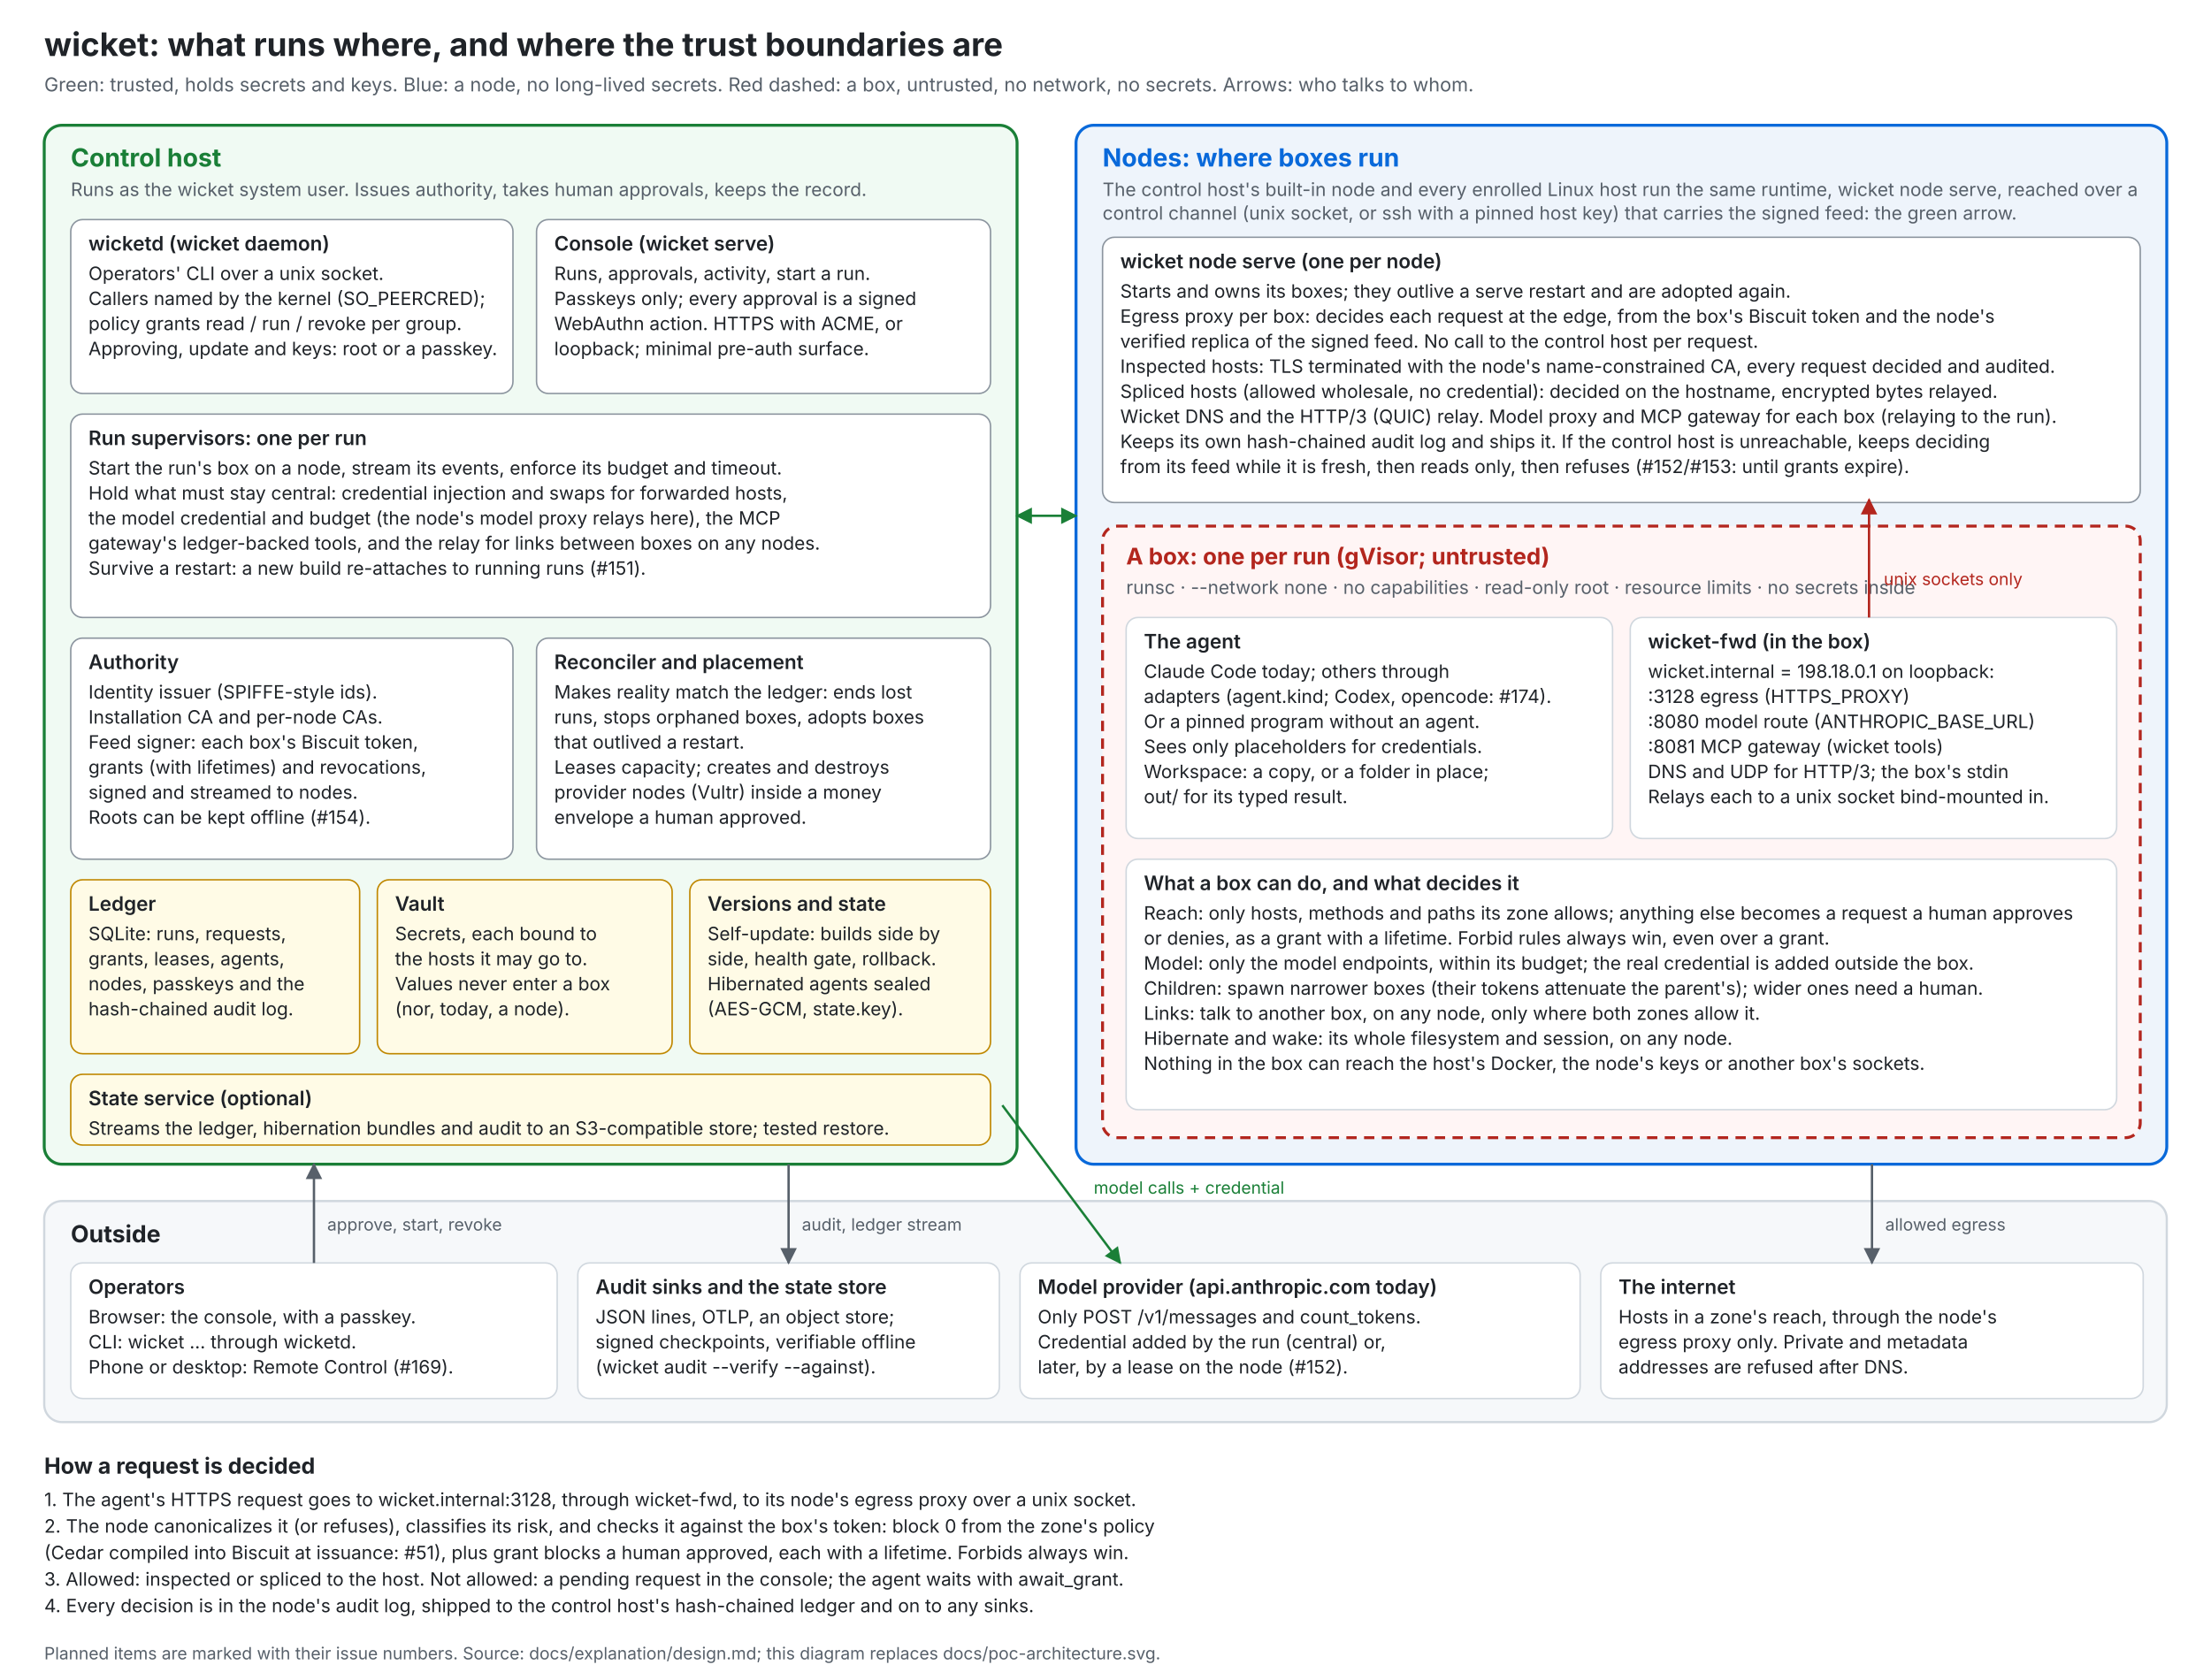
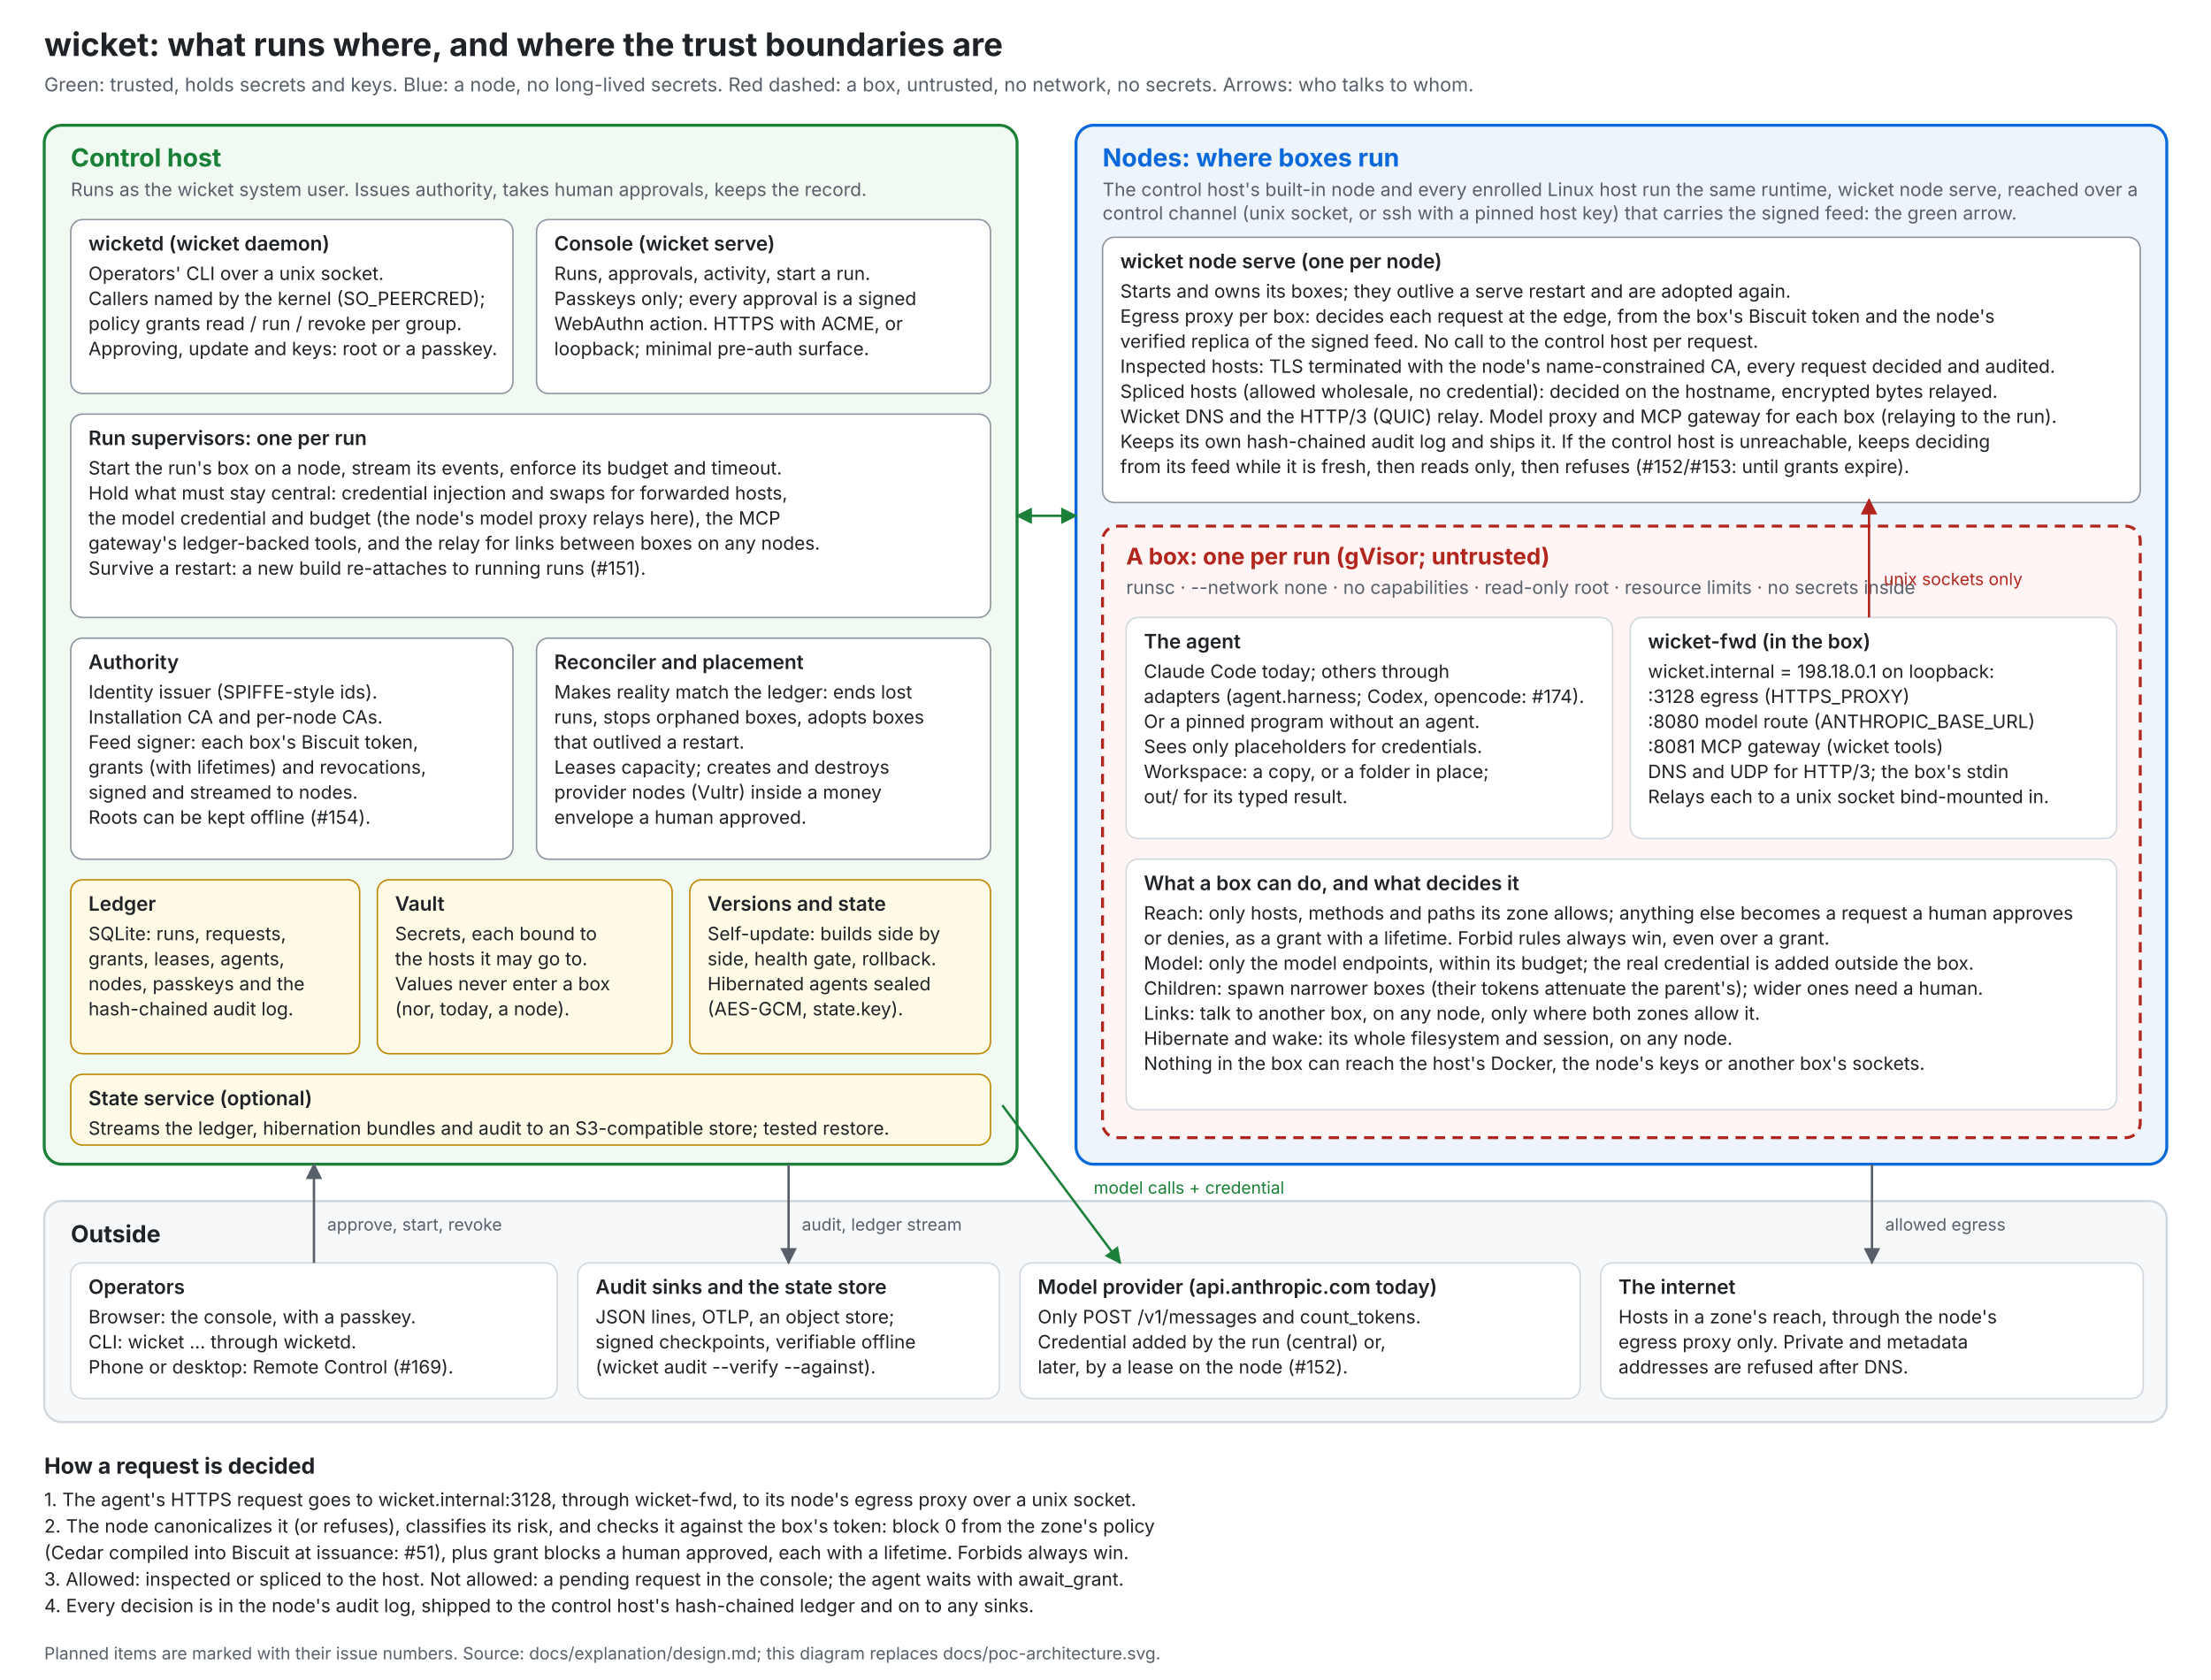
<svg xmlns="http://www.w3.org/2000/svg" width="1500" height="1140" viewBox="0 0 1500 1140" font-family="Inter, Helvetica, Arial, sans-serif">
  <defs>
    <marker id="a" viewBox="0 0 10 10" refX="9" refY="5" markerWidth="7" markerHeight="7" orient="auto-start-reverse">
      <path d="M0,0 L10,5 L0,10 z" fill="#57606a" />
    </marker>
    <marker id="g" viewBox="0 0 10 10" refX="9" refY="5" markerWidth="7" markerHeight="7" orient="auto-start-reverse">
      <path d="M0,0 L10,5 L0,10 z" fill="#1a7f37" />
    </marker>
    <marker id="r" viewBox="0 0 10 10" refX="9" refY="5" markerWidth="7" markerHeight="7" orient="auto-start-reverse">
      <path d="M0,0 L10,5 L0,10 z" fill="#b3261e" />
    </marker>
  </defs>
  <rect x="0" y="0" width="1500" height="1140" rx="0" fill="#ffffff" stroke="#ffffff" stroke-width="1.5" />
  <text x="30" y="38" font-size="22" font-weight="700" fill="#1f2328" text-anchor="start">wicket: what runs where, and where the trust boundaries are</text>
  <text x="30" y="62" font-size="13" font-weight="normal" fill="#57606a" text-anchor="start">Green: trusted, holds secrets and keys. Blue: a node, no long-lived secrets. Red dashed: a box, untrusted, no network, no secrets. Arrows: who talks to whom.</text>
  <rect x="30" y="85" width="660" height="705" rx="12" fill="#f0faf3" stroke="#1a7f37" stroke-width="2" />
  <text x="48" y="113" font-size="17" font-weight="700" fill="#1a7f37" text-anchor="start">Control host</text>
  <text x="48" y="133" font-size="12.5" font-weight="normal" fill="#57606a" text-anchor="start">Runs as the wicket system user. Issues authority, takes human approvals, keeps the record.</text>
  <rect x="48" y="149" width="300" height="118" rx="8" fill="#ffffff" stroke="#8c959f" stroke-width="1" />
  <text x="60" y="170" font-size="13.5" font-weight="600" fill="#1f2328" text-anchor="start">wicketd (wicket daemon)</text>
  <text x="60" y="190" font-size="12.5" font-weight="normal" fill="#1f2328" text-anchor="start">Operators' CLI over a unix socket.</text>
  <text x="60" y="207" font-size="12.5" font-weight="normal" fill="#1f2328" text-anchor="start">Callers named by the kernel (SO_PEERCRED);</text>
  <text x="60" y="224" font-size="12.5" font-weight="normal" fill="#1f2328" text-anchor="start">policy grants read / run / revoke per group.</text>
  <text x="60" y="241" font-size="12.5" font-weight="normal" fill="#1f2328" text-anchor="start">Approving, update and keys: root or a passkey.</text>
  <rect x="364" y="149" width="308" height="118" rx="8" fill="#ffffff" stroke="#8c959f" stroke-width="1" />
  <text x="376" y="170" font-size="13.5" font-weight="600" fill="#1f2328" text-anchor="start">Console (wicket serve)</text>
  <text x="376" y="190" font-size="12.5" font-weight="normal" fill="#1f2328" text-anchor="start">Runs, approvals, activity, start a run.</text>
  <text x="376" y="207" font-size="12.5" font-weight="normal" fill="#1f2328" text-anchor="start">Passkeys only; every approval is a signed</text>
  <text x="376" y="224" font-size="12.5" font-weight="normal" fill="#1f2328" text-anchor="start">WebAuthn action. HTTPS with ACME, or</text>
  <text x="376" y="241" font-size="12.5" font-weight="normal" fill="#1f2328" text-anchor="start">loopback; minimal pre-auth surface.</text>
  <rect x="48" y="281" width="624" height="138" rx="8" fill="#ffffff" stroke="#8c959f" stroke-width="1" />
  <text x="60" y="302" font-size="13.5" font-weight="600" fill="#1f2328" text-anchor="start">Run supervisors: one per run</text>
  <text x="60" y="322" font-size="12.5" font-weight="normal" fill="#1f2328" text-anchor="start">Start the run's box on a node, stream its events, enforce its budget and timeout.</text>
  <text x="60" y="339" font-size="12.5" font-weight="normal" fill="#1f2328" text-anchor="start">Hold what must stay central: credential injection and swaps for forwarded hosts,</text>
  <text x="60" y="356" font-size="12.5" font-weight="normal" fill="#1f2328" text-anchor="start">the model credential and budget (the node's model proxy relays here), the MCP</text>
  <text x="60" y="373" font-size="12.5" font-weight="normal" fill="#1f2328" text-anchor="start">gateway's ledger-backed tools, and the relay for links between boxes on any nodes.</text>
  <text x="60" y="390" font-size="12.5" font-weight="normal" fill="#1f2328" text-anchor="start">Survive a restart: a new build re-attaches to running runs (#151).</text>
  <rect x="48" y="433" width="300" height="150" rx="8" fill="#ffffff" stroke="#8c959f" stroke-width="1" />
  <text x="60" y="454" font-size="13.5" font-weight="600" fill="#1f2328" text-anchor="start">Authority</text>
  <text x="60" y="474" font-size="12.5" font-weight="normal" fill="#1f2328" text-anchor="start">Identity issuer (SPIFFE-style ids).</text>
  <text x="60" y="491" font-size="12.5" font-weight="normal" fill="#1f2328" text-anchor="start">Installation CA and per-node CAs.</text>
  <text x="60" y="508" font-size="12.5" font-weight="normal" fill="#1f2328" text-anchor="start">Feed signer: each box's Biscuit token,</text>
  <text x="60" y="525" font-size="12.5" font-weight="normal" fill="#1f2328" text-anchor="start">grants (with lifetimes) and revocations,</text>
  <text x="60" y="542" font-size="12.5" font-weight="normal" fill="#1f2328" text-anchor="start">signed and streamed to nodes.</text>
  <text x="60" y="559" font-size="12.5" font-weight="normal" fill="#1f2328" text-anchor="start">Roots can be kept offline (#154).</text>
  <rect x="364" y="433" width="308" height="150" rx="8" fill="#ffffff" stroke="#8c959f" stroke-width="1" />
  <text x="376" y="454" font-size="13.5" font-weight="600" fill="#1f2328" text-anchor="start">Reconciler and placement</text>
  <text x="376" y="474" font-size="12.5" font-weight="normal" fill="#1f2328" text-anchor="start">Makes reality match the ledger: ends lost</text>
  <text x="376" y="491" font-size="12.5" font-weight="normal" fill="#1f2328" text-anchor="start">runs, stops orphaned boxes, adopts boxes</text>
  <text x="376" y="508" font-size="12.5" font-weight="normal" fill="#1f2328" text-anchor="start">that outlived a restart.</text>
  <text x="376" y="525" font-size="12.5" font-weight="normal" fill="#1f2328" text-anchor="start">Leases capacity; creates and destroys</text>
  <text x="376" y="542" font-size="12.5" font-weight="normal" fill="#1f2328" text-anchor="start">provider nodes (Vultr) inside a money</text>
  <text x="376" y="559" font-size="12.5" font-weight="normal" fill="#1f2328" text-anchor="start">envelope a human approved.</text>
  <rect x="48" y="597" width="196" height="118" rx="8" fill="#fffbe6" stroke="#bf8700" stroke-width="1" />
  <text x="60" y="618" font-size="13.5" font-weight="600" fill="#1f2328" text-anchor="start">Ledger</text>
  <text x="60" y="638" font-size="12.5" font-weight="normal" fill="#1f2328" text-anchor="start">SQLite: runs, requests,</text>
  <text x="60" y="655" font-size="12.5" font-weight="normal" fill="#1f2328" text-anchor="start">grants, leases, agents,</text>
  <text x="60" y="672" font-size="12.5" font-weight="normal" fill="#1f2328" text-anchor="start">nodes, passkeys and the</text>
  <text x="60" y="689" font-size="12.5" font-weight="normal" fill="#1f2328" text-anchor="start">hash-chained audit log.</text>
  <rect x="256" y="597" width="200" height="118" rx="8" fill="#fffbe6" stroke="#bf8700" stroke-width="1" />
  <text x="268" y="618" font-size="13.5" font-weight="600" fill="#1f2328" text-anchor="start">Vault</text>
  <text x="268" y="638" font-size="12.5" font-weight="normal" fill="#1f2328" text-anchor="start">Secrets, each bound to</text>
  <text x="268" y="655" font-size="12.5" font-weight="normal" fill="#1f2328" text-anchor="start">the hosts it may go to.</text>
  <text x="268" y="672" font-size="12.5" font-weight="normal" fill="#1f2328" text-anchor="start">Values never enter a box</text>
  <text x="268" y="689" font-size="12.5" font-weight="normal" fill="#1f2328" text-anchor="start">(nor, today, a node).</text>
  <rect x="468" y="597" width="204" height="118" rx="8" fill="#fffbe6" stroke="#bf8700" stroke-width="1" />
  <text x="480" y="618" font-size="13.5" font-weight="600" fill="#1f2328" text-anchor="start">Versions and state</text>
  <text x="480" y="638" font-size="12.5" font-weight="normal" fill="#1f2328" text-anchor="start">Self-update: builds side by</text>
  <text x="480" y="655" font-size="12.5" font-weight="normal" fill="#1f2328" text-anchor="start">side, health gate, rollback.</text>
  <text x="480" y="672" font-size="12.5" font-weight="normal" fill="#1f2328" text-anchor="start">Hibernated agents sealed</text>
  <text x="480" y="689" font-size="12.5" font-weight="normal" fill="#1f2328" text-anchor="start">(AES-GCM, state.key).</text>
  <rect x="48" y="729" width="624" height="48" rx="8" fill="#fffbe6" stroke="#bf8700" stroke-width="1" />
  <text x="60" y="750" font-size="13.5" font-weight="600" fill="#1f2328" text-anchor="start">State service (optional)</text>
  <text x="60" y="770" font-size="12.5" font-weight="normal" fill="#1f2328" text-anchor="start">Streams the ledger, hibernation bundles and audit to an S3-compatible store; tested restore.</text>
  <rect x="730" y="85" width="740" height="705" rx="12" fill="#eef4fb" stroke="#0969da" stroke-width="2" />
  <text x="748" y="113" font-size="17" font-weight="700" fill="#0969da" text-anchor="start">Nodes: where boxes run</text>
  <text x="748" y="133" font-size="12.5" font-weight="normal" fill="#57606a" text-anchor="start">The control host's built-in node and every enrolled Linux host run the same runtime, wicket node serve, reached over a</text>
  <text x="748" y="149" font-size="12.5" font-weight="normal" fill="#57606a" text-anchor="start">control channel (unix socket, or ssh with a pinned host key) that carries the signed feed: the green arrow.</text>
  <rect x="748" y="161" width="704" height="180" rx="8" fill="#ffffff" stroke="#8c959f" stroke-width="1" />
  <text x="760" y="182" font-size="13.5" font-weight="600" fill="#1f2328" text-anchor="start">wicket node serve (one per node)</text>
  <text x="760" y="202" font-size="12.5" font-weight="normal" fill="#1f2328" text-anchor="start">Starts and owns its boxes; they outlive a serve restart and are adopted again.</text>
  <text x="760" y="219" font-size="12.5" font-weight="normal" fill="#1f2328" text-anchor="start">Egress proxy per box: decides each request at the edge, from the box's Biscuit token and the node's</text>
  <text x="760" y="236" font-size="12.5" font-weight="normal" fill="#1f2328" text-anchor="start">  verified replica of the signed feed. No call to the control host per request.</text>
  <text x="760" y="253" font-size="12.5" font-weight="normal" fill="#1f2328" text-anchor="start">  Inspected hosts: TLS terminated with the node's name-constrained CA, every request decided and audited.</text>
  <text x="760" y="270" font-size="12.5" font-weight="normal" fill="#1f2328" text-anchor="start">  Spliced hosts (allowed wholesale, no credential): decided on the hostname, encrypted bytes relayed.</text>
  <text x="760" y="287" font-size="12.5" font-weight="normal" fill="#1f2328" text-anchor="start">Wicket DNS and the HTTP/3 (QUIC) relay. Model proxy and MCP gateway for each box (relaying to the run).</text>
  <text x="760" y="304" font-size="12.5" font-weight="normal" fill="#1f2328" text-anchor="start">Keeps its own hash-chained audit log and ships it. If the control host is unreachable, keeps deciding</text>
  <text x="760" y="321" font-size="12.5" font-weight="normal" fill="#1f2328" text-anchor="start">  from its feed while it is fresh, then reads only, then refuses (#152/#153: until grants expire).</text>
  <rect x="748" y="357" width="704" height="415" rx="10" fill="#fff5f5" stroke="#b3261e" stroke-width="2" stroke-dasharray="7 5" />
  <text x="764" y="383" font-size="15.5" font-weight="700" fill="#b3261e" text-anchor="start">A box: one per run (gVisor; untrusted)</text>
  <text x="764" y="403" font-size="12.5" font-weight="normal" fill="#57606a" text-anchor="start">runsc · --network none · no capabilities · read-only root · resource limits · no secrets inside</text>
  <rect x="764" y="419" width="330" height="150" rx="8" fill="#ffffff" stroke="#d0d7de" stroke-width="1" />
  <text x="776" y="440" font-size="13.5" font-weight="600" fill="#1f2328" text-anchor="start">The agent</text>
  <text x="776" y="460" font-size="12.5" font-weight="normal" fill="#1f2328" text-anchor="start">Claude Code today; others through</text>
-   <text x="776" y="477" font-size="12.5" font-weight="normal" fill="#1f2328" text-anchor="start">adapters (agent.kind; Codex, opencode: #174).</text>
+   <text x="776" y="477" font-size="12.5" font-weight="normal" fill="#1f2328" text-anchor="start">adapters (agent.harness; Codex, opencode: #174).</text>
  <text x="776" y="494" font-size="12.5" font-weight="normal" fill="#1f2328" text-anchor="start">Or a pinned program without an agent.</text>
  <text x="776" y="511" font-size="12.5" font-weight="normal" fill="#1f2328" text-anchor="start">Sees only placeholders for credentials.</text>
  <text x="776" y="528" font-size="12.5" font-weight="normal" fill="#1f2328" text-anchor="start">Workspace: a copy, or a folder in place;</text>
  <text x="776" y="545" font-size="12.5" font-weight="normal" fill="#1f2328" text-anchor="start">out/ for its typed result.</text>
  <rect x="1106" y="419" width="330" height="150" rx="8" fill="#ffffff" stroke="#d0d7de" stroke-width="1" />
  <text x="1118" y="440" font-size="13.5" font-weight="600" fill="#1f2328" text-anchor="start">wicket-fwd (in the box)</text>
  <text x="1118" y="460" font-size="12.5" font-weight="normal" fill="#1f2328" text-anchor="start">wicket.internal = 198.18.0.1 on loopback:</text>
  <text x="1118" y="477" font-size="12.5" font-weight="normal" fill="#1f2328" text-anchor="start">  :3128 egress (HTTPS_PROXY)</text>
  <text x="1118" y="494" font-size="12.5" font-weight="normal" fill="#1f2328" text-anchor="start">  :8080 model route (ANTHROPIC_BASE_URL)</text>
  <text x="1118" y="511" font-size="12.5" font-weight="normal" fill="#1f2328" text-anchor="start">  :8081 MCP gateway (wicket tools)</text>
  <text x="1118" y="528" font-size="12.5" font-weight="normal" fill="#1f2328" text-anchor="start">  DNS and UDP for HTTP/3; the box's stdin</text>
  <text x="1118" y="545" font-size="12.5" font-weight="normal" fill="#1f2328" text-anchor="start">Relays each to a unix socket bind-mounted in.</text>
  <rect x="764" y="583" width="672" height="170" rx="8" fill="#ffffff" stroke="#d0d7de" stroke-width="1" />
  <text x="776" y="604" font-size="13.5" font-weight="600" fill="#1f2328" text-anchor="start">What a box can do, and what decides it</text>
  <text x="776" y="624" font-size="12.5" font-weight="normal" fill="#1f2328" text-anchor="start">Reach: only hosts, methods and paths its zone allows; anything else becomes a request a human approves</text>
  <text x="776" y="641" font-size="12.5" font-weight="normal" fill="#1f2328" text-anchor="start">  or denies, as a grant with a lifetime. Forbid rules always win, even over a grant.</text>
  <text x="776" y="658" font-size="12.5" font-weight="normal" fill="#1f2328" text-anchor="start">Model: only the model endpoints, within its budget; the real credential is added outside the box.</text>
  <text x="776" y="675" font-size="12.5" font-weight="normal" fill="#1f2328" text-anchor="start">Children: spawn narrower boxes (their tokens attenuate the parent's); wider ones need a human.</text>
  <text x="776" y="692" font-size="12.5" font-weight="normal" fill="#1f2328" text-anchor="start">Links: talk to another box, on any node, only where both zones allow it.</text>
  <text x="776" y="709" font-size="12.5" font-weight="normal" fill="#1f2328" text-anchor="start">Hibernate and wake: its whole filesystem and session, on any node.</text>
  <text x="776" y="726" font-size="12.5" font-weight="normal" fill="#1f2328" text-anchor="start">Nothing in the box can reach the host's Docker, the node's keys or another box's sockets.</text>
  <line x1="690" y1="350" x2="730" y2="350" stroke="#1a7f37" stroke-width="1.6" marker-end="url(#g)" marker-start="url(#g)" />
  <line x1="1268" y1="419" x2="1268" y2="339" stroke="#b3261e" stroke-width="1.6" marker-end="url(#r)" />
  <text x="1278" y="397" font-size="11.5" font-weight="normal" fill="#b3261e" text-anchor="start">unix sockets only</text>
  <rect x="30" y="815" width="1440" height="150" rx="12" fill="#f6f8fa" stroke="#d0d7de" stroke-width="1.5" />
  <text x="48" y="843" font-size="16" font-weight="700" fill="#1f2328" text-anchor="start">Outside</text>
  <rect x="48" y="857" width="330" height="92" rx="8" fill="#ffffff" stroke="#d0d7de" stroke-width="1" />
  <text x="60" y="878" font-size="13.5" font-weight="600" fill="#1f2328" text-anchor="start">Operators</text>
  <text x="60" y="898" font-size="12.5" font-weight="normal" fill="#1f2328" text-anchor="start">Browser: the console, with a passkey.</text>
  <text x="60" y="915" font-size="12.5" font-weight="normal" fill="#1f2328" text-anchor="start">CLI: wicket … through wicketd.</text>
  <text x="60" y="932" font-size="12.5" font-weight="normal" fill="#1f2328" text-anchor="start">Phone or desktop: Remote Control (#169).</text>
  <rect x="392" y="857" width="286" height="92" rx="8" fill="#ffffff" stroke="#d0d7de" stroke-width="1" />
  <text x="404" y="878" font-size="13.5" font-weight="600" fill="#1f2328" text-anchor="start">Audit sinks and the state store</text>
  <text x="404" y="898" font-size="12.5" font-weight="normal" fill="#1f2328" text-anchor="start">JSON lines, OTLP, an object store;</text>
  <text x="404" y="915" font-size="12.5" font-weight="normal" fill="#1f2328" text-anchor="start">signed checkpoints, verifiable offline</text>
  <text x="404" y="932" font-size="12.5" font-weight="normal" fill="#1f2328" text-anchor="start">(wicket audit --verify --against).</text>
  <rect x="692" y="857" width="380" height="92" rx="8" fill="#ffffff" stroke="#d0d7de" stroke-width="1" />
  <text x="704" y="878" font-size="13.5" font-weight="600" fill="#1f2328" text-anchor="start">Model provider (api.anthropic.com today)</text>
  <text x="704" y="898" font-size="12.5" font-weight="normal" fill="#1f2328" text-anchor="start">Only POST /v1/messages and count_tokens.</text>
  <text x="704" y="915" font-size="12.5" font-weight="normal" fill="#1f2328" text-anchor="start">Credential added by the run (central) or,</text>
  <text x="704" y="932" font-size="12.5" font-weight="normal" fill="#1f2328" text-anchor="start">later, by a lease on the node (#152).</text>
  <rect x="1086" y="857" width="368" height="92" rx="8" fill="#ffffff" stroke="#d0d7de" stroke-width="1" />
  <text x="1098" y="878" font-size="13.5" font-weight="600" fill="#1f2328" text-anchor="start">The internet</text>
  <text x="1098" y="898" font-size="12.5" font-weight="normal" fill="#1f2328" text-anchor="start">Hosts in a zone's reach, through the node's</text>
  <text x="1098" y="915" font-size="12.5" font-weight="normal" fill="#1f2328" text-anchor="start">egress proxy only. Private and metadata</text>
  <text x="1098" y="932" font-size="12.5" font-weight="normal" fill="#1f2328" text-anchor="start">addresses are refused after DNS.</text>
  <line x1="213" y1="857" x2="213" y2="790" stroke="#57606a" stroke-width="1.6" marker-end="url(#a)" />
  <text x="222" y="835" font-size="11.5" font-weight="normal" fill="#57606a" text-anchor="start">approve, start, revoke</text>
  <line x1="535" y1="790" x2="535" y2="857" stroke="#57606a" stroke-width="1.6" marker-end="url(#a)" />
  <text x="544" y="835" font-size="11.5" font-weight="normal" fill="#57606a" text-anchor="start">audit, ledger stream</text>
  <line x1="680" y1="750" x2="760" y2="857" stroke="#1a7f37" stroke-width="1.6" marker-end="url(#g)" />
  <text x="742" y="810" font-size="11.5" font-weight="normal" fill="#1a7f37" text-anchor="start">model calls + credential</text>
  <line x1="1270" y1="790" x2="1270" y2="857" stroke="#57606a" stroke-width="1.6" marker-end="url(#a)" />
  <text x="1279" y="835" font-size="11.5" font-weight="normal" fill="#57606a" text-anchor="start">allowed egress</text>
  <text x="30" y="1000" font-size="15" font-weight="700" fill="#1f2328" text-anchor="start">How a request is decided</text>
  <text x="30" y="1022" font-size="12.5" font-weight="normal" fill="#1f2328" text-anchor="start">1. The agent's HTTPS request goes to wicket.internal:3128, through wicket-fwd, to its node's egress proxy over a unix socket.</text>
  <text x="30" y="1040" font-size="12.5" font-weight="normal" fill="#1f2328" text-anchor="start">2. The node canonicalizes it (or refuses), classifies its risk, and checks it against the box's token: block 0 from the zone's policy</text>
  <text x="30" y="1058" font-size="12.5" font-weight="normal" fill="#1f2328" text-anchor="start">   (Cedar compiled into Biscuit at issuance: #51), plus grant blocks a human approved, each with a lifetime. Forbids always win.</text>
  <text x="30" y="1076" font-size="12.5" font-weight="normal" fill="#1f2328" text-anchor="start">3. Allowed: inspected or spliced to the host. Not allowed: a pending request in the console; the agent waits with await_grant.</text>
  <text x="30" y="1094" font-size="12.5" font-weight="normal" fill="#1f2328" text-anchor="start">4. Every decision is in the node's audit log, shipped to the control host's hash-chained ledger and on to any sinks.</text>
  <text x="30" y="1126" font-size="11.5" font-weight="normal" fill="#57606a" text-anchor="start">Planned items are marked with their issue numbers. Source: docs/explanation/design.md; this diagram replaces docs/poc-architecture.svg.</text>
</svg>
